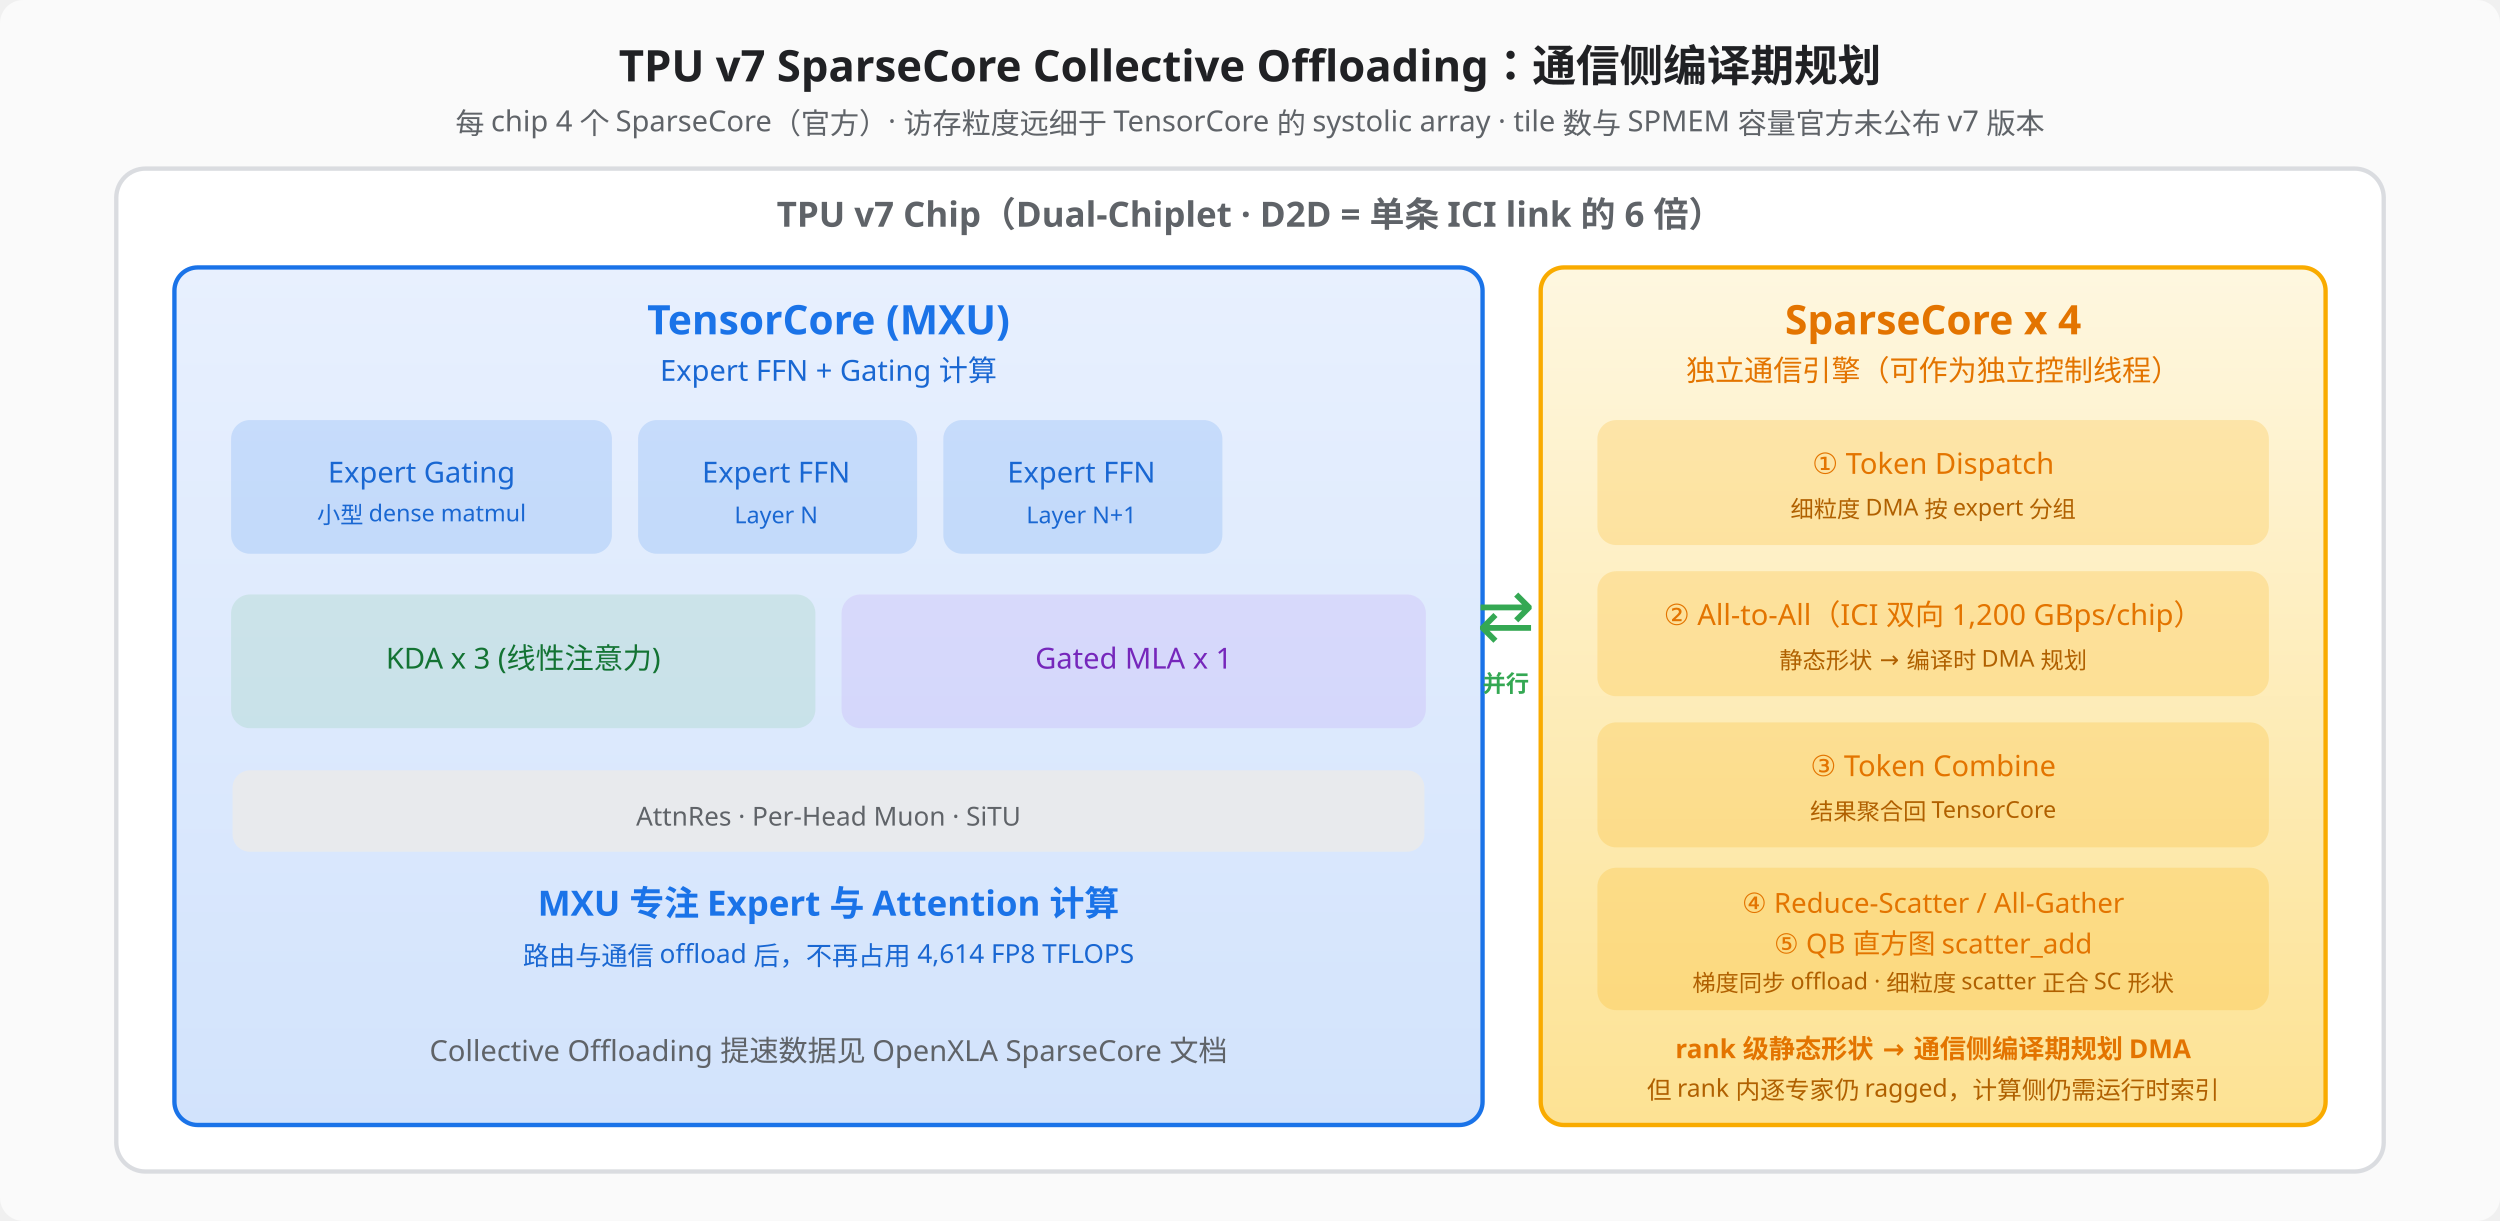
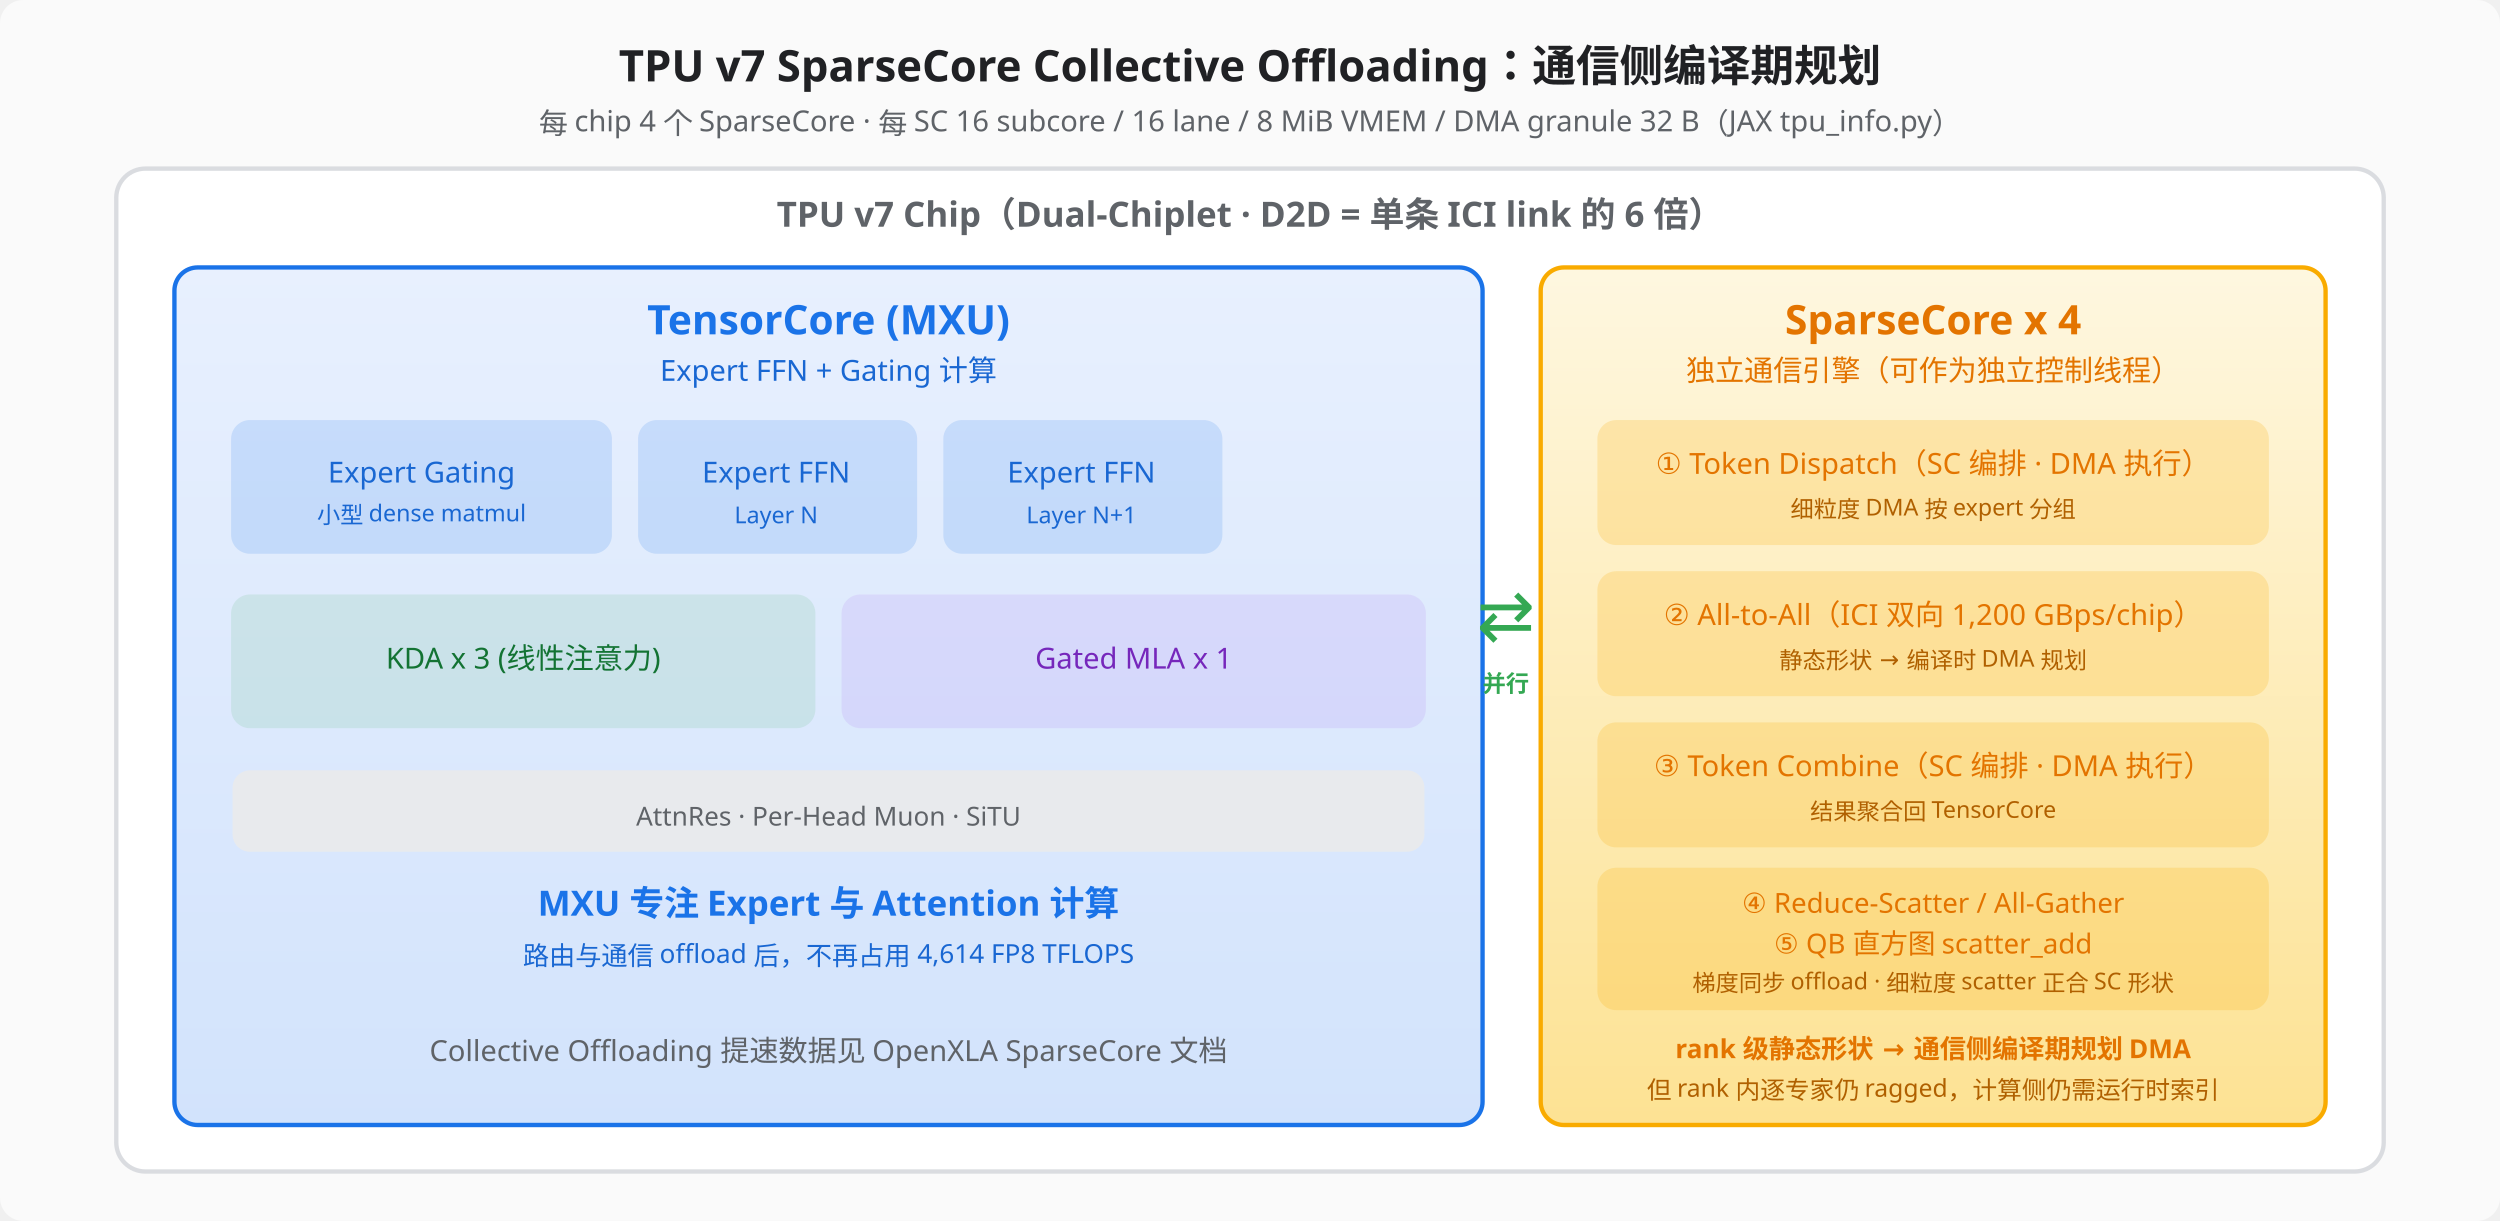
<svg xmlns="http://www.w3.org/2000/svg" viewBox="0 0 860 420" font-family="Google Sans, Segoe UI, sans-serif">
  <defs>
    <linearGradient id="tc-grad" x1="0" y1="0" x2="0" y2="1">
      <stop offset="0%" stop-color="#E8F0FE" />
      <stop offset="100%" stop-color="#D2E3FC" />
    </linearGradient>
    <linearGradient id="sc-grad" x1="0" y1="0" x2="0" y2="1">
      <stop offset="0%" stop-color="#FEF7E0" />
      <stop offset="100%" stop-color="#FDE293" />
    </linearGradient>
  </defs>
  <rect width="860" height="420" fill="#FAFAFA" rx="8" />
  <text x="430" y="28" text-anchor="middle" font-size="15" font-weight="700" fill="#202124">TPU v7 SparseCore Collective Offloading：通信侧编译期规划</text>
-   <text x="430" y="46" text-anchor="middle" font-size="10" fill="#5F6368">每 chip 4 个 SparseCore（官方）· 访存粒度远细于 TensorCore 的 systolic array · tile 数与 SPMEM 容量官方未公布 v7 版本</text>
+   <text x="430" y="46" text-anchor="middle" font-size="10" fill="#5F6368">每 chip 4 个 SparseCore · 每 SC 16 subcore / 16 lane / 8 MiB VMEM / DMA granule 32 B（JAX tpu_info.py）</text>
  <rect x="40" y="58" width="780" height="345" rx="10" fill="white" stroke="#DADCE0" stroke-width="1.5" />
  <text x="430" y="78" text-anchor="middle" font-size="12" font-weight="600" fill="#5F6368">TPU v7 Chip（Dual-Chiplet · D2D = 单条 ICI link 的 6 倍）</text>
  <rect x="60" y="92" width="450" height="295" rx="8" fill="url(#tc-grad)" stroke="#1A73E8" stroke-width="1.5" />
  <text x="285" y="115" text-anchor="middle" font-size="14" font-weight="700" fill="#1A73E8">TensorCore (MXU)</text>
  <text x="285" y="131" text-anchor="middle" font-size="10" fill="#1967D2">Expert FFN + Gating 计算</text>
  <rect x="80" y="145" width="130" height="45" rx="6" fill="#1A73E8" opacity="0.15" stroke="#1A73E8" stroke-width="1" />
  <text x="145" y="166" text-anchor="middle" font-size="10" font-weight="500" fill="#1967D2">Expert Gating</text>
  <text x="145" y="180" text-anchor="middle" font-size="8" fill="#1967D2">小型 dense matmul</text>
  <rect x="220" y="145" width="95" height="45" rx="6" fill="#1A73E8" opacity="0.15" stroke="#1A73E8" stroke-width="1" />
  <text x="267" y="166" text-anchor="middle" font-size="10" font-weight="500" fill="#1967D2">Expert FFN</text>
  <text x="267" y="180" text-anchor="middle" font-size="8" fill="#1967D2">Layer N</text>
  <rect x="325" y="145" width="95" height="45" rx="6" fill="#1A73E8" opacity="0.15" stroke="#1A73E8" stroke-width="1" />
  <text x="372" y="166" text-anchor="middle" font-size="10" font-weight="500" fill="#1967D2">Expert FFN</text>
  <text x="372" y="180" text-anchor="middle" font-size="8" fill="#1967D2">Layer N+1</text>
  <rect x="80" y="205" width="200" height="45" rx="6" fill="#34A853" opacity="0.12" stroke="#34A853" stroke-width="1" />
  <text x="180" y="230" text-anchor="middle" font-size="10" font-weight="500" fill="#137333">KDA x 3 (线性注意力)</text>
  <rect x="290" y="205" width="200" height="45" rx="6" fill="#9334E6" opacity="0.1" stroke="#9334E6" stroke-width="1" />
  <text x="390" y="230" text-anchor="middle" font-size="10" font-weight="500" fill="#7627BB">Gated MLA x 1</text>
  <rect x="80" y="265" width="410" height="28" rx="6" fill="#E8EAED" />
  <text x="285" y="284" text-anchor="middle" font-size="9" font-weight="500" fill="#5F6368">AttnRes · Per-Head Muon · SiTU</text>
  <text x="285" y="315" text-anchor="middle" font-size="12" font-weight="700" fill="#1A73E8">MXU 专注 Expert 与 Attention 计算</text>
  <text x="285" y="332" text-anchor="middle" font-size="9" fill="#1967D2">路由与通信 offload 后，不再占用 4,614 FP8 TFLOPS</text>
  <text x="285" y="365" text-anchor="middle" font-size="10" fill="#5F6368">Collective Offloading 提速数据见 OpenXLA SparseCore 文档</text>
  <rect x="530" y="92" width="270" height="295" rx="8" fill="url(#sc-grad)" stroke="#F9AB00" stroke-width="1.5" />
  <text x="665" y="115" text-anchor="middle" font-size="14" font-weight="700" fill="#E37400">SparseCore x 4</text>
  <text x="665" y="131" text-anchor="middle" font-size="10" fill="#E37400">独立通信引擎（可作为独立控制线程）</text>
  <rect x="550" y="145" width="230" height="42" rx="6" fill="#F9AB00" opacity="0.2" stroke="#F9AB00" stroke-width="1" />
-   <text x="665" y="163" text-anchor="middle" font-size="10" font-weight="500" fill="#E37400">① Token Dispatch</text>
+   <text x="665" y="163" text-anchor="middle" font-size="10" font-weight="500" fill="#E37400">① Token Dispatch（SC 编排 · DMA 执行）</text>
  <text x="665" y="178" text-anchor="middle" font-size="8" fill="#B06000">细粒度 DMA 按 expert 分组</text>
  <rect x="550" y="197" width="230" height="42" rx="6" fill="#F9AB00" opacity="0.2" stroke="#F9AB00" stroke-width="1" />
  <text x="665" y="215" text-anchor="middle" font-size="10" font-weight="500" fill="#E37400">② All-to-All（ICI 双向 1,200 GBps/chip）</text>
  <text x="665" y="230" text-anchor="middle" font-size="8" fill="#B06000">静态形状 → 编译时 DMA 规划</text>
  <rect x="550" y="249" width="230" height="42" rx="6" fill="#F9AB00" opacity="0.2" stroke="#F9AB00" stroke-width="1" />
-   <text x="665" y="267" text-anchor="middle" font-size="10" font-weight="500" fill="#E37400">③ Token Combine</text>
+   <text x="665" y="267" text-anchor="middle" font-size="10" font-weight="500" fill="#E37400">③ Token Combine（SC 编排 · DMA 执行）</text>
  <text x="665" y="282" text-anchor="middle" font-size="8" fill="#B06000">结果聚合回 TensorCore</text>
  <rect x="550" y="299" width="230" height="48" rx="6" fill="#F9AB00" opacity="0.2" stroke="#F9AB00" stroke-width="1" />
  <text x="665" y="314" text-anchor="middle" font-size="9.5" font-weight="500" fill="#E37400">④ Reduce-Scatter / All-Gather</text>
  <text x="665" y="328" text-anchor="middle" font-size="9.5" font-weight="500" fill="#E37400">⑤ QB 直方图 scatter_add</text>
  <text x="665" y="341" text-anchor="middle" font-size="8" fill="#B06000">梯度同步 offload · 细粒度 scatter 正合 SC 形状</text>
  <text x="665" y="364" text-anchor="middle" font-size="9" fill="#E37400" font-weight="600">rank 级静态形状 → 通信侧编译期规划 DMA</text>
  <text x="665" y="378" text-anchor="middle" font-size="8.5" fill="#B06000">但 rank 内逐专家仍 ragged，计算侧仍需运行时索引</text>
  <text x="518" y="220" text-anchor="middle" font-size="24" fill="#34A853">⇄</text>
  <text x="518" y="238" text-anchor="middle" font-size="8" fill="#34A853" font-weight="600">并行</text>
</svg>
